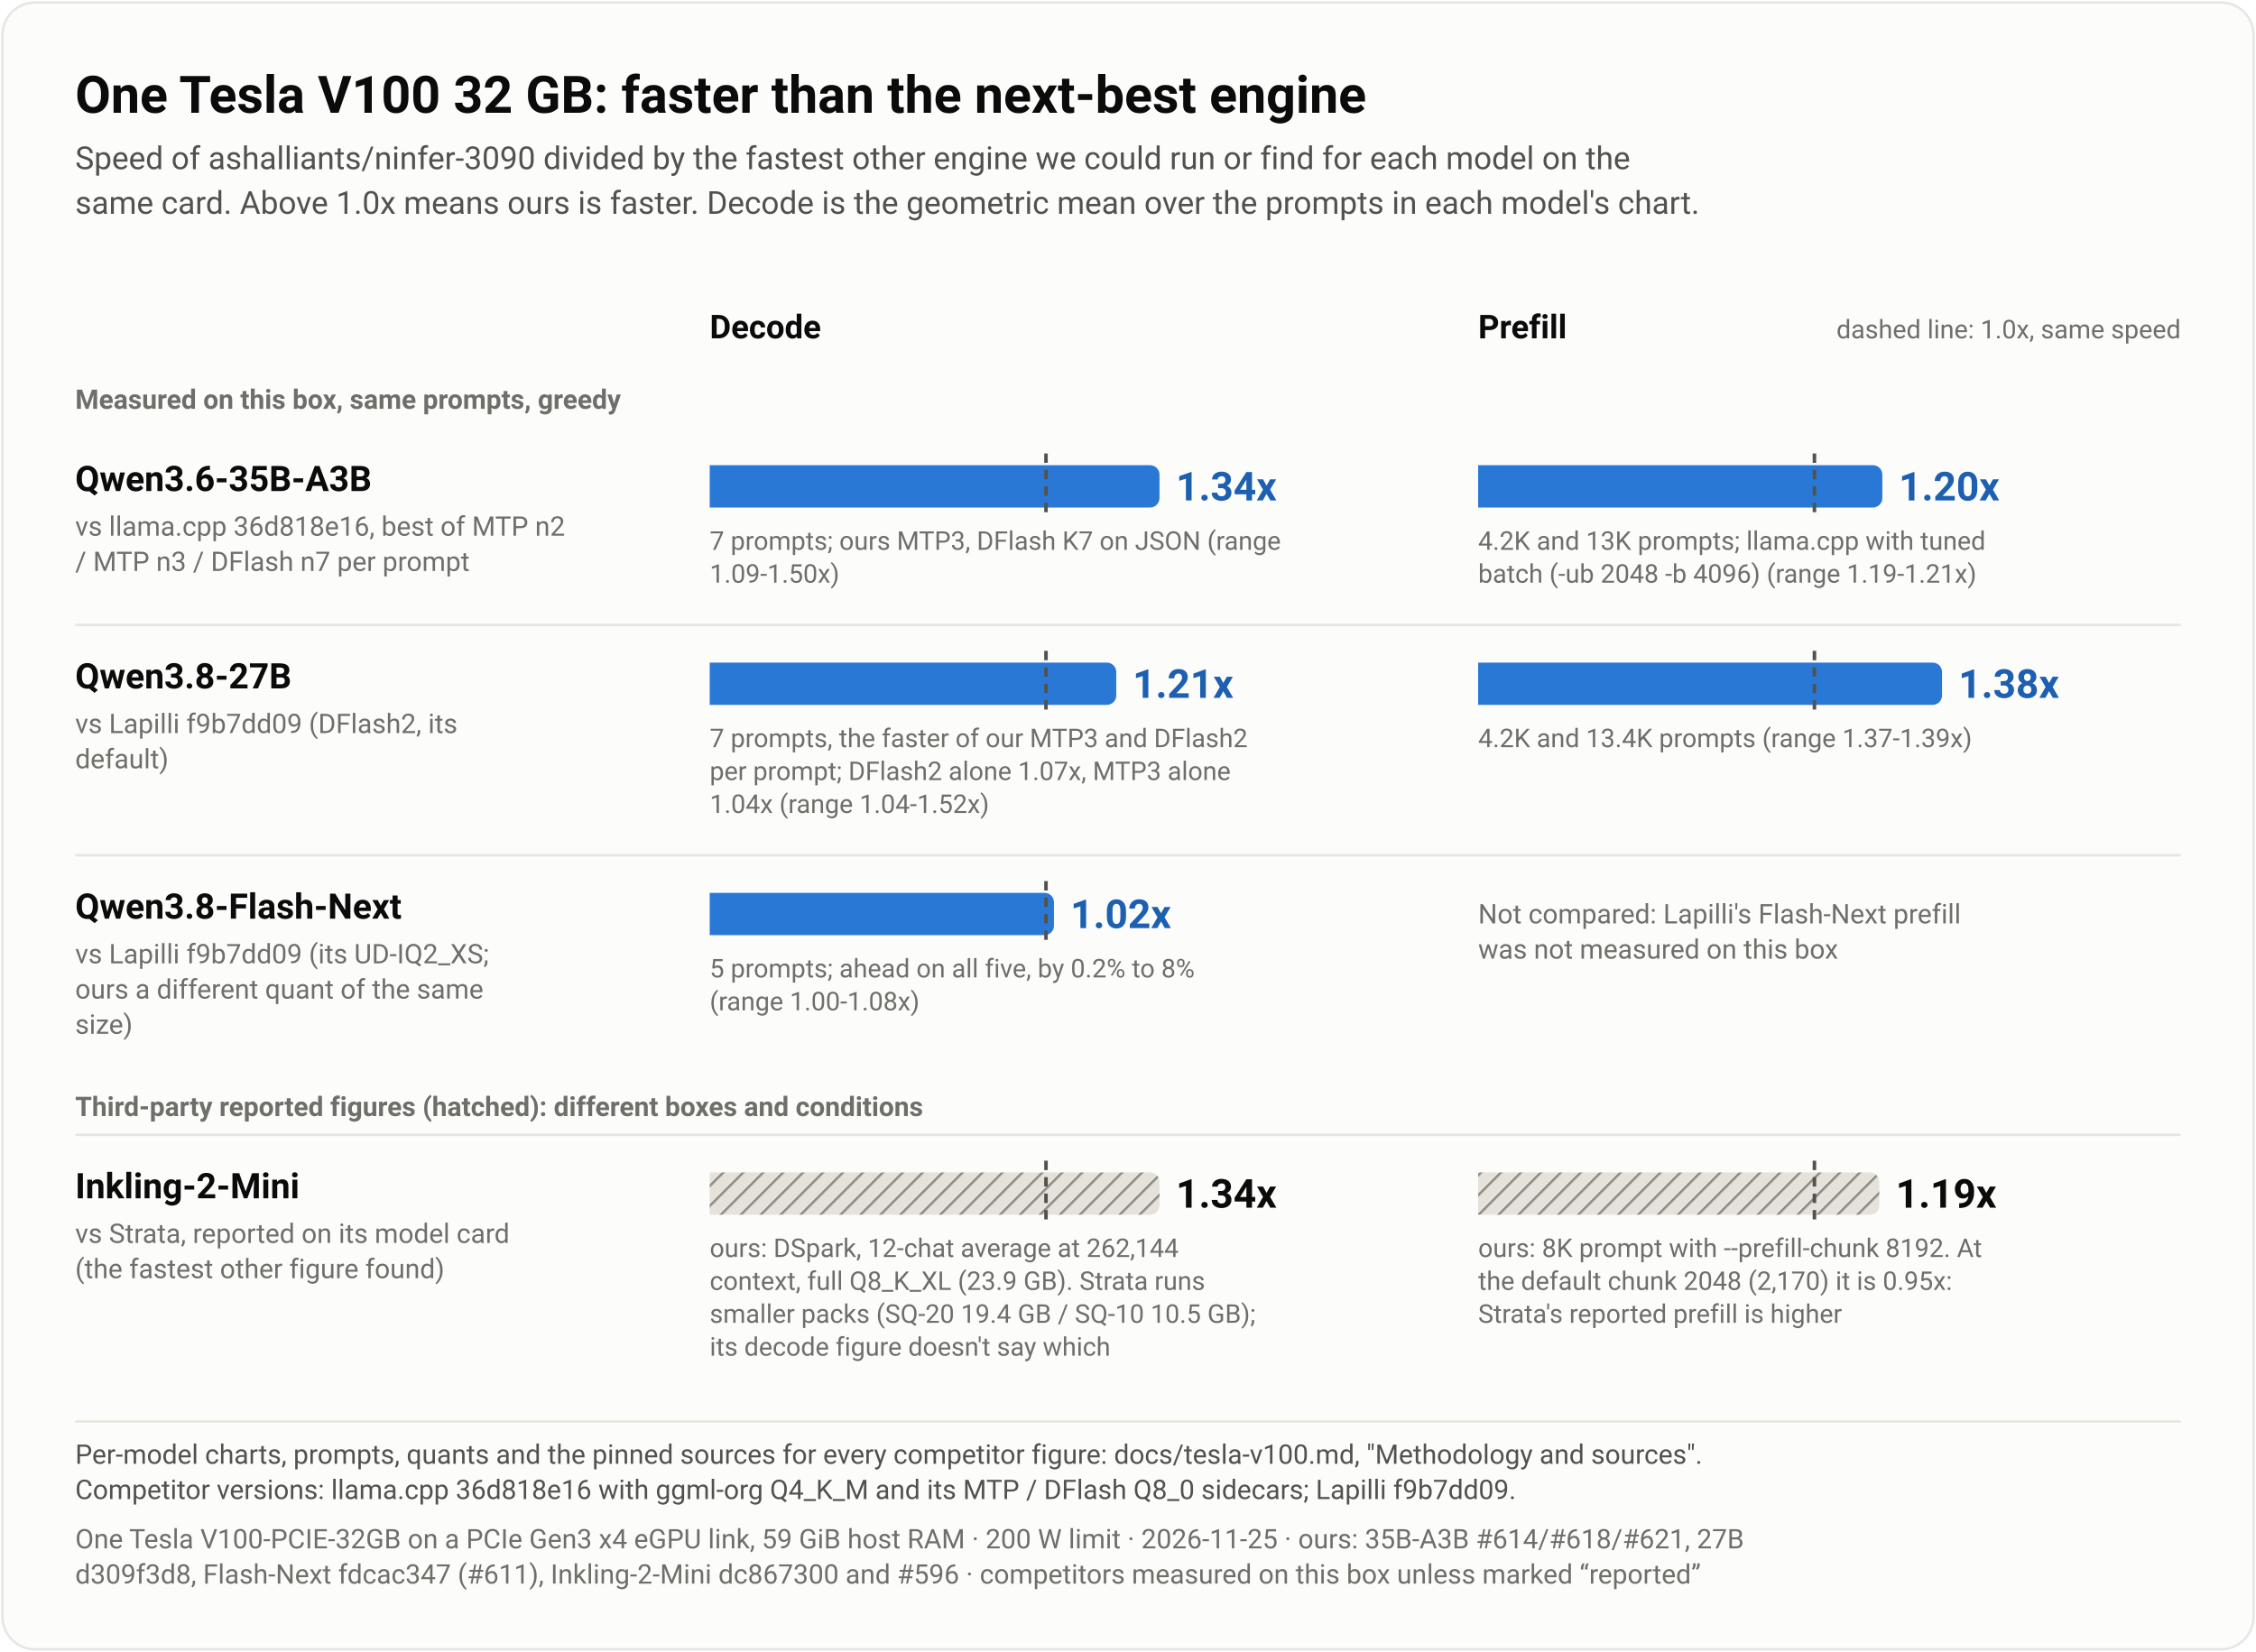
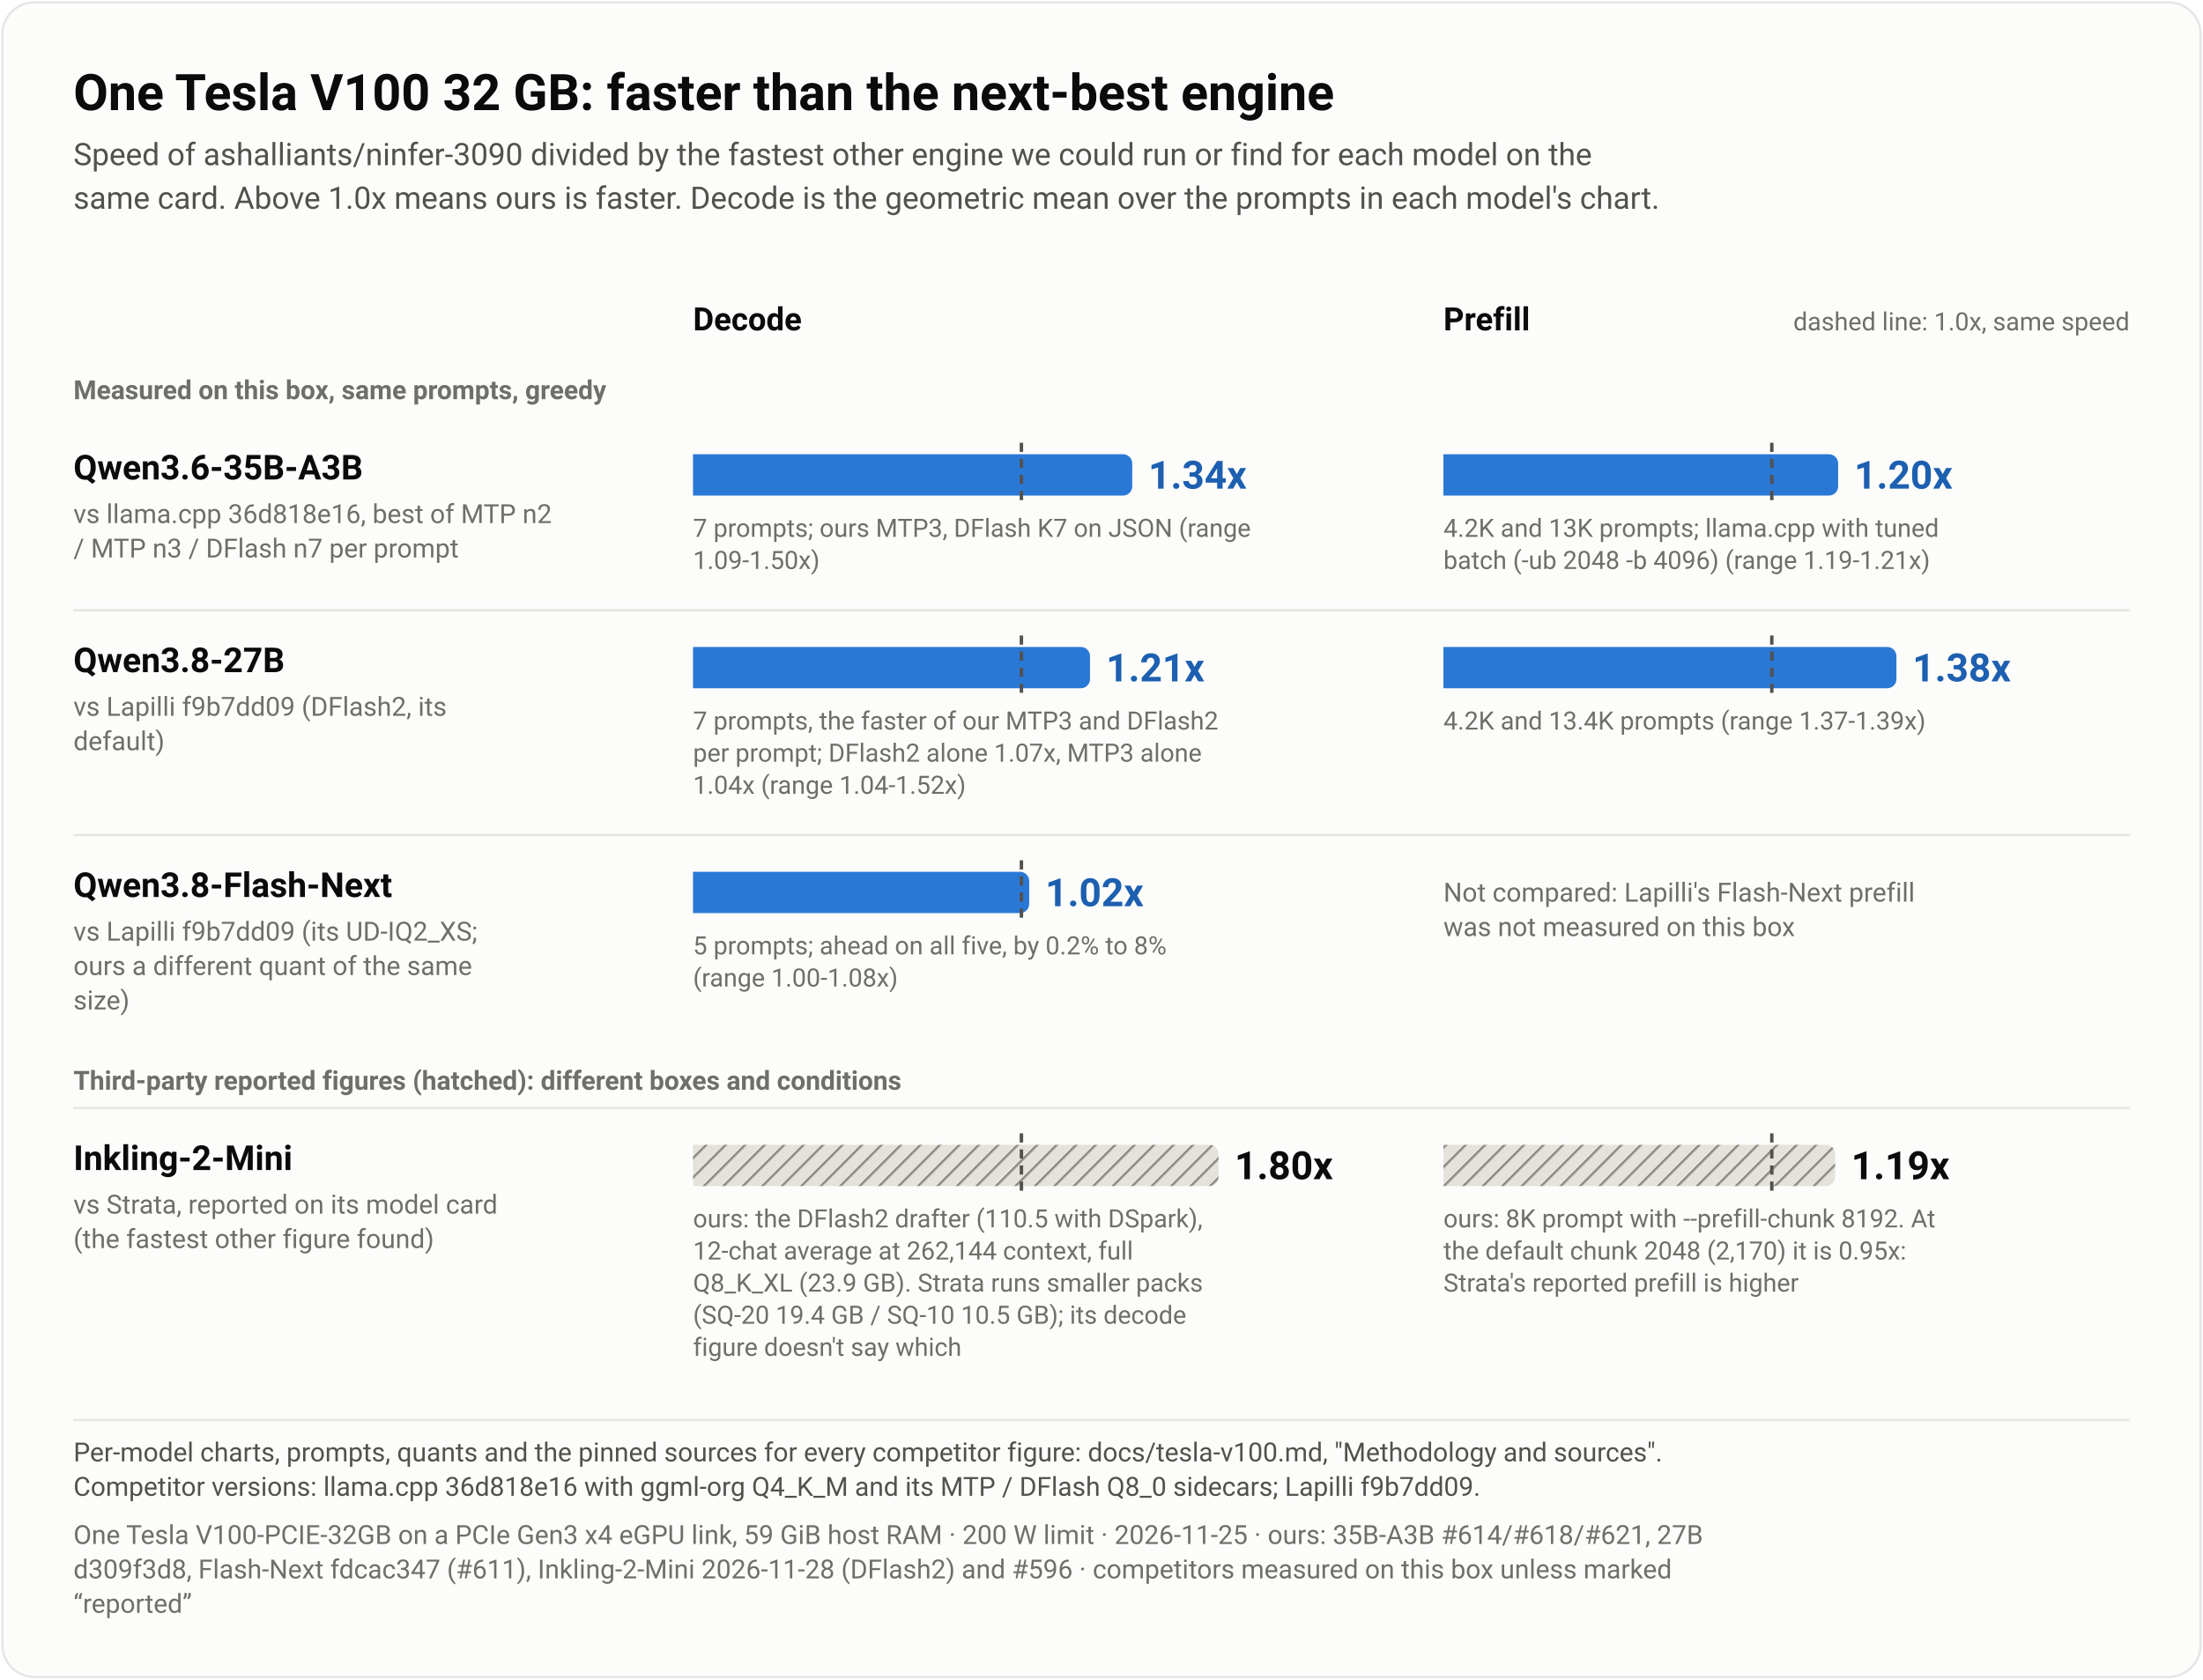
- <svg xmlns="http://www.w3.org/2000/svg" viewBox="0 0 960 703" width="960" height="703" role="img" aria-label="Speed-up of ashalliants/ninfer-3090 over the next-best engine on one Tesla V100 32 GB. Qwen3.6-35B-A3B vs llama.cpp: 1.34x decode, 1.20x prefill. Qwen3.8-27B vs Lapilli: 1.21x decode, 1.38x prefill. Qwen3.8-Flash-Next vs Lapilli: 1.02x decode, prefill not compared. Inkling-2-Mini vs Strata's reported figures: 1.34x decode, 1.19x prefill with an 8192-token chunk (0.95x at the default chunk).">
+ <svg xmlns="http://www.w3.org/2000/svg" viewBox="0 0 960 732" width="960" height="732" role="img" aria-label="Speed-up of ashalliants/ninfer-3090 over the next-best engine on one Tesla V100 32 GB. Qwen3.6-35B-A3B vs llama.cpp: 1.34x decode, 1.20x prefill. Qwen3.8-27B vs Lapilli: 1.21x decode, 1.38x prefill. Qwen3.8-Flash-Next vs Lapilli: 1.02x decode, prefill not compared. Inkling-2-Mini vs Strata's reported figures: 1.34x decode, 1.19x prefill with an 8192-token chunk (0.95x at the default chunk).">
  <style>
    .surface { fill: #fcfcfb; stroke: rgba(11,11,11,0.10); }
    .t1 { fill: #0b0b0b; } .t2 { fill: #52514e; } .t3 { fill: #6f6e69; }
    .grid { stroke: #e6e5df; } .base { stroke: #c3c2b7; } .ref { stroke: #52514e; stroke-dasharray: 4 3; }
    .ours { fill: #2a78d6; } .alt { fill: #1baf7a; } .same { fill: #eb6834; } .prev { fill: #b5b3aa; }
    .rep { fill: url(#hatch-v100-headline); } .hatchbg { fill: #e4e2da; } .hatchln { stroke: #8f8d86; }
    .win { fill: #1d5fb0; } .loss { fill: #b8471d; }
    text { font-family: system-ui, -apple-system, "Segoe UI", Roboto, "Helvetica Neue", Arial, sans-serif; }
    @media (prefers-color-scheme: dark) {
      .surface { fill: #1a1a19; stroke: rgba(255,255,255,0.12); }
      .t1 { fill: #f4f3ef; } .t2 { fill: #c3c2b7; } .t3 { fill: #a3a29b; }
      .grid { stroke: #2e2e2b; } .base { stroke: #4a4a46; } .ref { stroke: #c3c2b7; }
      .ours { fill: #3987e5; } .alt { fill: #199e70; } .same { fill: #d95926; } .prev { fill: #6f6e69; }
      .hatchbg { fill: #3a3935; } .hatchln { stroke: #8f8d86; }
      .win { fill: #79b0f0; } .loss { fill: #f08a5d; }
    }
  </style>
  <defs>
    <pattern id="hatch-v100-headline" width="6" height="6" patternUnits="userSpaceOnUse" patternTransform="rotate(45)">
      <rect width="6" height="6" class="hatchbg" />
      <line x1="0" y1="0" x2="0" y2="6" class="hatchln" stroke-width="2" />
    </pattern>
  </defs>
-   <rect x="1" y="1" width="958" height="701" rx="14" class="surface" stroke-width="1" />
+   <rect x="1" y="1" width="958" height="730" rx="14" class="surface" stroke-width="1" />
  <text x="32.0" y="48.0" class="t1" font-size="22" font-weight="700" text-anchor="start">One Tesla V100 32 GB: faster than the next-best engine</text>
  <text x="32.0" y="72.0" class="t2" font-size="13.5" font-weight="400" text-anchor="start">Speed of ashalliants/ninfer-3090 divided by the fastest other engine we could run or find for each model on the</text>
  <text x="32.0" y="91.0" class="t2" font-size="13.5" font-weight="400" text-anchor="start">same card. Above 1.0x means ours is faster. Decode is the geometric mean over the prompts in each model's chart.</text>
  <text x="302.0" y="144.0" class="t1" font-size="14" font-weight="700" text-anchor="start">Decode</text>
  <text x="629.0" y="144.0" class="t1" font-size="14" font-weight="700" text-anchor="start">Prefill</text>
  <text x="928.0" y="144.0" class="t3" font-size="11" font-weight="400" text-anchor="end">dashed line: 1.0x, same speed</text>
  <text x="32.0" y="174.0" class="t3" font-size="11.5" font-weight="600" text-anchor="start">Measured on this box, same prompts, greedy</text>
  <text x="32.0" y="209.0" class="t1" font-size="15" font-weight="700" text-anchor="start">Qwen3.6-35B-A3B</text>
  <text x="32.0" y="228.0" class="t3" font-size="11.5" font-weight="400" text-anchor="start">vs llama.cpp 36d818e16, best of MTP n2</text>
  <text x="32.0" y="243.0" class="t3" font-size="11.5" font-weight="400" text-anchor="start">/ MTP n3 / DFlash n7 per prompt</text>
  <path class="ours" d="M302.0,198.0 h187.4 a4,4 0 0 1 4,4 v10.0 a4,4 0 0 1 -4,4 h-187.4 z" />
  <line x1="445.1" y1="193.0" x2="445.1" y2="221.0" class="ref" stroke-width="1.5" />
  <text x="500.4" y="213.0" class="win" font-size="17" font-weight="700" text-anchor="start">1.34x</text>
  <text x="302.0" y="234.0" class="t3" font-size="11" font-weight="400" text-anchor="start">7 prompts; ours MTP3, DFlash K7 on JSON (range</text>
  <text x="302.0" y="248.0" class="t3" font-size="11" font-weight="400" text-anchor="start">1.09-1.50x)</text>
  <path class="ours" d="M629.0,198.0 h168.0 a4,4 0 0 1 4,4 v10.0 a4,4 0 0 1 -4,4 h-168.0 z" />
  <line x1="772.1" y1="193.0" x2="772.1" y2="221.0" class="ref" stroke-width="1.5" />
  <text x="808.0" y="213.0" class="win" font-size="17" font-weight="700" text-anchor="start">1.20x</text>
  <text x="629.0" y="234.0" class="t3" font-size="11" font-weight="400" text-anchor="start">4.2K and 13K prompts; llama.cpp with tuned</text>
  <text x="629.0" y="248.0" class="t3" font-size="11" font-weight="400" text-anchor="start">batch (-ub 2048 -b 4096) (range 1.19-1.21x)</text>
  <line x1="32" y1="266.0" x2="928" y2="266.0" class="grid" stroke-width="1" />
  <text x="32.0" y="293.0" class="t1" font-size="15" font-weight="700" text-anchor="start">Qwen3.8-27B</text>
  <text x="32.0" y="312.0" class="t3" font-size="11.5" font-weight="400" text-anchor="start">vs Lapilli f9b7dd09 (DFlash2, its</text>
  <text x="32.0" y="327.0" class="t3" font-size="11.5" font-weight="400" text-anchor="start">default)</text>
  <path class="ours" d="M302.0,282.0 h169.0 a4,4 0 0 1 4,4 v10.0 a4,4 0 0 1 -4,4 h-169.0 z" />
  <line x1="445.1" y1="277.0" x2="445.1" y2="305.0" class="ref" stroke-width="1.5" />
  <text x="482.0" y="297.0" class="win" font-size="17" font-weight="700" text-anchor="start">1.21x</text>
  <text x="302.0" y="318.0" class="t3" font-size="11" font-weight="400" text-anchor="start">7 prompts, the faster of our MTP3 and DFlash2</text>
  <text x="302.0" y="332.0" class="t3" font-size="11" font-weight="400" text-anchor="start">per prompt; DFlash2 alone 1.07x, MTP3 alone</text>
  <text x="302.0" y="346.0" class="t3" font-size="11" font-weight="400" text-anchor="start">1.04x (range 1.04-1.52x)</text>
  <path class="ours" d="M629.0,282.0 h193.4 a4,4 0 0 1 4,4 v10.0 a4,4 0 0 1 -4,4 h-193.4 z" />
  <line x1="772.1" y1="277.0" x2="772.1" y2="305.0" class="ref" stroke-width="1.5" />
  <text x="833.4" y="297.0" class="win" font-size="17" font-weight="700" text-anchor="start">1.38x</text>
  <text x="629.0" y="318.0" class="t3" font-size="11" font-weight="400" text-anchor="start">4.2K and 13.4K prompts (range 1.37-1.39x)</text>
  <line x1="32" y1="364.0" x2="928" y2="364.0" class="grid" stroke-width="1" />
  <text x="32.0" y="391.0" class="t1" font-size="15" font-weight="700" text-anchor="start">Qwen3.8-Flash-Next</text>
  <text x="32.0" y="410.0" class="t3" font-size="11.5" font-weight="400" text-anchor="start">vs Lapilli f9b7dd09 (its UD-IQ2_XS;</text>
  <text x="32.0" y="425.0" class="t3" font-size="11.5" font-weight="400" text-anchor="start">ours a different quant of the same</text>
  <text x="32.0" y="440.0" class="t3" font-size="11.5" font-weight="400" text-anchor="start">size)</text>
  <path class="ours" d="M302.0,380.0 h142.5 a4,4 0 0 1 4,4 v10.0 a4,4 0 0 1 -4,4 h-142.5 z" />
  <line x1="445.1" y1="375.0" x2="445.1" y2="403.0" class="ref" stroke-width="1.5" />
  <text x="455.5" y="395.0" class="win" font-size="17" font-weight="700" text-anchor="start">1.02x</text>
  <text x="302.0" y="416.0" class="t3" font-size="11" font-weight="400" text-anchor="start">5 prompts; ahead on all five, by 0.2% to 8%</text>
  <text x="302.0" y="430.0" class="t3" font-size="11" font-weight="400" text-anchor="start">(range 1.00-1.08x)</text>
  <text x="629.0" y="393.0" class="t3" font-size="11.5" font-weight="400" text-anchor="start">Not compared: Lapilli's Flash-Next prefill</text>
  <text x="629.0" y="408.0" class="t3" font-size="11.5" font-weight="400" text-anchor="start">was not measured on this box</text>
  <text x="32.0" y="475.0" class="t3" font-size="11.5" font-weight="600" text-anchor="start">Third-party reported figures (hatched): different boxes and conditions</text>
  <line x1="32" y1="483.0" x2="928" y2="483.0" class="grid" stroke-width="1" />
  <text x="32.0" y="510.0" class="t1" font-size="15" font-weight="700" text-anchor="start">Inkling-2-Mini</text>
  <text x="32.0" y="529.0" class="t3" font-size="11.5" font-weight="400" text-anchor="start">vs Strata, reported on its model card</text>
  <text x="32.0" y="544.0" class="t3" font-size="11.5" font-weight="400" text-anchor="start">(the fastest other figure found)</text>
-   <path class="rep" d="M302.0,499.0 h187.4 a4,4 0 0 1 4,4 v10.0 a4,4 0 0 1 -4,4 h-187.4 z" />
+   <path class="rep" d="M302.0,499.0 h225.0 a4,4 0 0 1 4,4 v10.0 a4,4 0 0 1 -4,4 h-225.0 z" />
  <line x1="445.1" y1="494.0" x2="445.1" y2="522.0" class="ref" stroke-width="1.5" />
-   <text x="500.4" y="514.0" class="t1" font-size="17" font-weight="700" text-anchor="start">1.34x</text>
-   <text x="302.0" y="535.0" class="t3" font-size="11" font-weight="400" text-anchor="start">ours: DSpark, 12-chat average at 262,144</text>
-   <text x="302.0" y="549.0" class="t3" font-size="11" font-weight="400" text-anchor="start">context, full Q8_K_XL (23.9 GB). Strata runs</text>
-   <text x="302.0" y="563.0" class="t3" font-size="11" font-weight="400" text-anchor="start">smaller packs (SQ-20 19.4 GB / SQ-10 10.5 GB);</text>
-   <text x="302.0" y="577.0" class="t3" font-size="11" font-weight="400" text-anchor="start">its decode figure doesn't say which</text>
+   <text x="538.0" y="514.0" class="t1" font-size="17" font-weight="700" text-anchor="start">1.80x</text>
+   <text x="302.0" y="535.0" class="t3" font-size="11" font-weight="400" text-anchor="start">ours: the DFlash2 drafter (110.5 with DSpark),</text>
+   <text x="302.0" y="549.0" class="t3" font-size="11" font-weight="400" text-anchor="start">12-chat average at 262,144 context, full</text>
+   <text x="302.0" y="563.0" class="t3" font-size="11" font-weight="400" text-anchor="start">Q8_K_XL (23.9 GB). Strata runs smaller packs</text>
+   <text x="302.0" y="577.0" class="t3" font-size="11" font-weight="400" text-anchor="start">(SQ-20 19.4 GB / SQ-10 10.5 GB); its decode</text>
+   <text x="302.0" y="591.0" class="t3" font-size="11" font-weight="400" text-anchor="start">figure doesn't say which</text>
  <path class="rep" d="M629.0,499.0 h166.7 a4,4 0 0 1 4,4 v10.0 a4,4 0 0 1 -4,4 h-166.7 z" />
  <line x1="772.1" y1="494.0" x2="772.1" y2="522.0" class="ref" stroke-width="1.5" />
  <text x="806.7" y="514.0" class="t1" font-size="17" font-weight="700" text-anchor="start">1.19x</text>
  <text x="629.0" y="535.0" class="t3" font-size="11" font-weight="400" text-anchor="start">ours: 8K prompt with --prefill-chunk 8192. At</text>
  <text x="629.0" y="549.0" class="t3" font-size="11" font-weight="400" text-anchor="start">the default chunk 2048 (2,170) it is 0.95x:</text>
  <text x="629.0" y="563.0" class="t3" font-size="11" font-weight="400" text-anchor="start">Strata's reported prefill is higher</text>
-   <line x1="32" y1="605.0" x2="928" y2="605.0" class="grid" stroke-width="1" />
-   <text x="32.0" y="623.0" class="t2" font-size="11.5" font-weight="400" text-anchor="start">Per-model charts, prompts, quants and the pinned sources for every competitor figure: docs/tesla-v100.md, "Methodology and sources".</text>
-   <text x="32.0" y="638.0" class="t2" font-size="11.5" font-weight="400" text-anchor="start">Competitor versions: llama.cpp 36d818e16 with ggml-org Q4_K_M and its MTP / DFlash Q8_0 sidecars; Lapilli f9b7dd09.</text>
-   <text x="32.0" y="659.0" class="t3" font-size="11.5" font-weight="400" text-anchor="start">One Tesla V100-PCIE-32GB on a PCIe Gen3 x4 eGPU link, 59 GiB host RAM · 200 W limit · 2026-11-25 · ours: 35B-A3B #614/#618/#621, 27B</text>
-   <text x="32.0" y="674.0" class="t3" font-size="11.5" font-weight="400" text-anchor="start">d309f3d8, Flash-Next fdcac347 (#611), Inkling-2-Mini dc867300 and #596 · competitors measured on this box unless marked “reported”</text>
+   <line x1="32" y1="619.0" x2="928" y2="619.0" class="grid" stroke-width="1" />
+   <text x="32.0" y="637.0" class="t2" font-size="11.5" font-weight="400" text-anchor="start">Per-model charts, prompts, quants and the pinned sources for every competitor figure: docs/tesla-v100.md, "Methodology and sources".</text>
+   <text x="32.0" y="652.0" class="t2" font-size="11.5" font-weight="400" text-anchor="start">Competitor versions: llama.cpp 36d818e16 with ggml-org Q4_K_M and its MTP / DFlash Q8_0 sidecars; Lapilli f9b7dd09.</text>
+   <text x="32.0" y="673.0" class="t3" font-size="11.5" font-weight="400" text-anchor="start">One Tesla V100-PCIE-32GB on a PCIe Gen3 x4 eGPU link, 59 GiB host RAM · 200 W limit · 2026-11-25 · ours: 35B-A3B #614/#618/#621, 27B</text>
+   <text x="32.0" y="688.0" class="t3" font-size="11.5" font-weight="400" text-anchor="start">d309f3d8, Flash-Next fdcac347 (#611), Inkling-2-Mini 2026-11-28 (DFlash2) and #596 · competitors measured on this box unless marked</text>
+   <text x="32.0" y="703.0" class="t3" font-size="11.5" font-weight="400" text-anchor="start">“reported”</text>
</svg>
